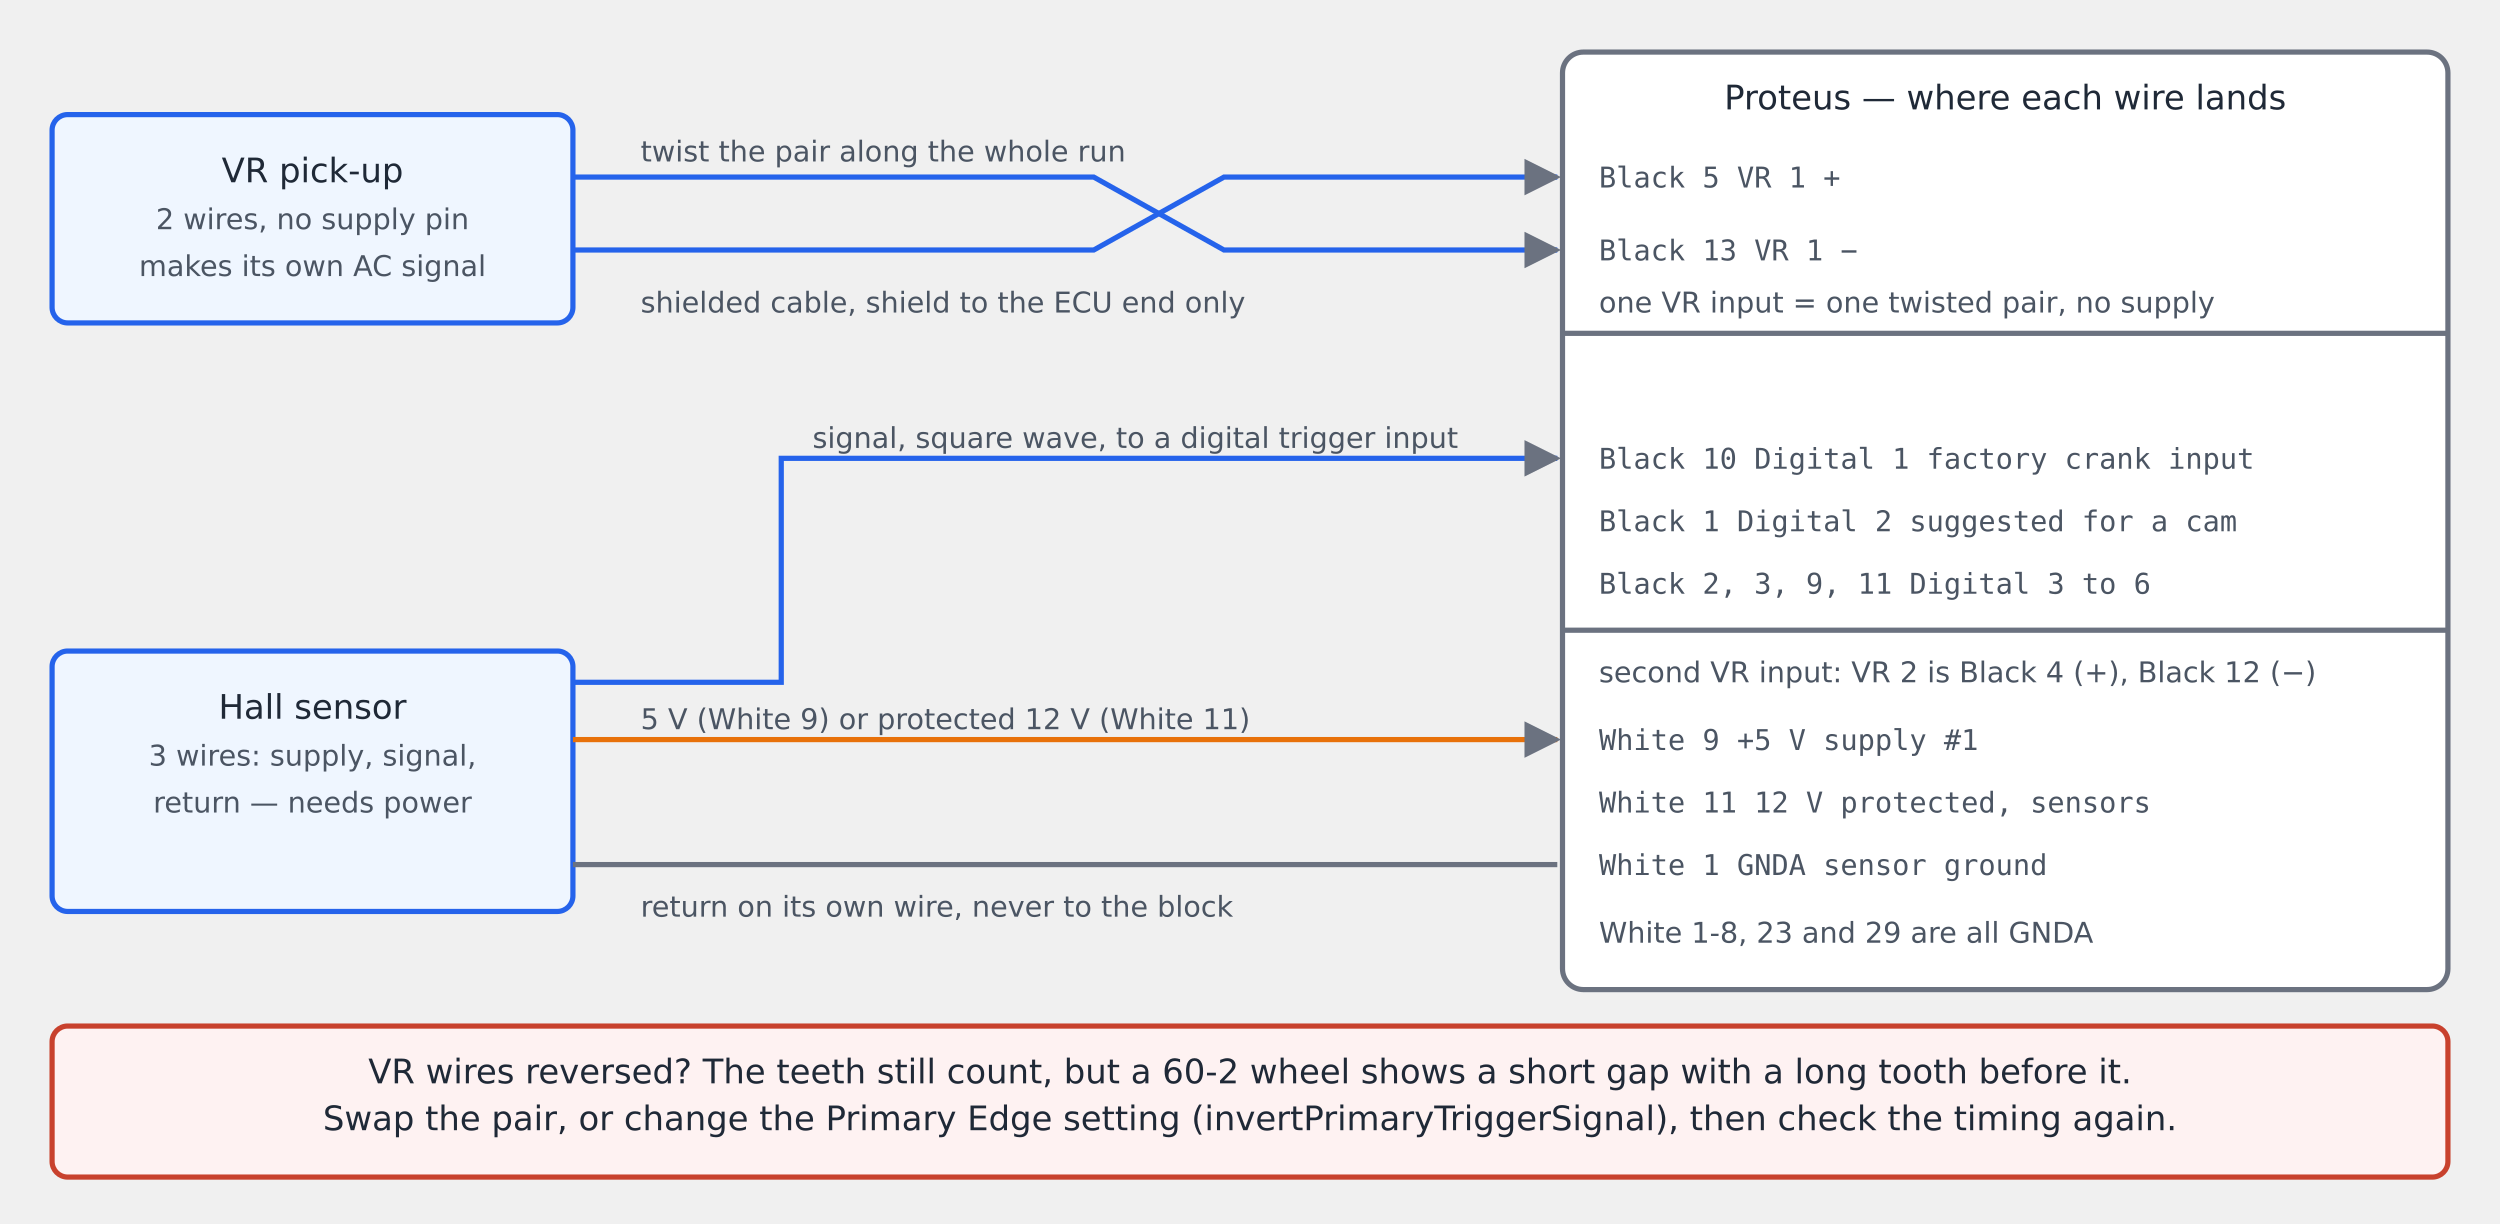
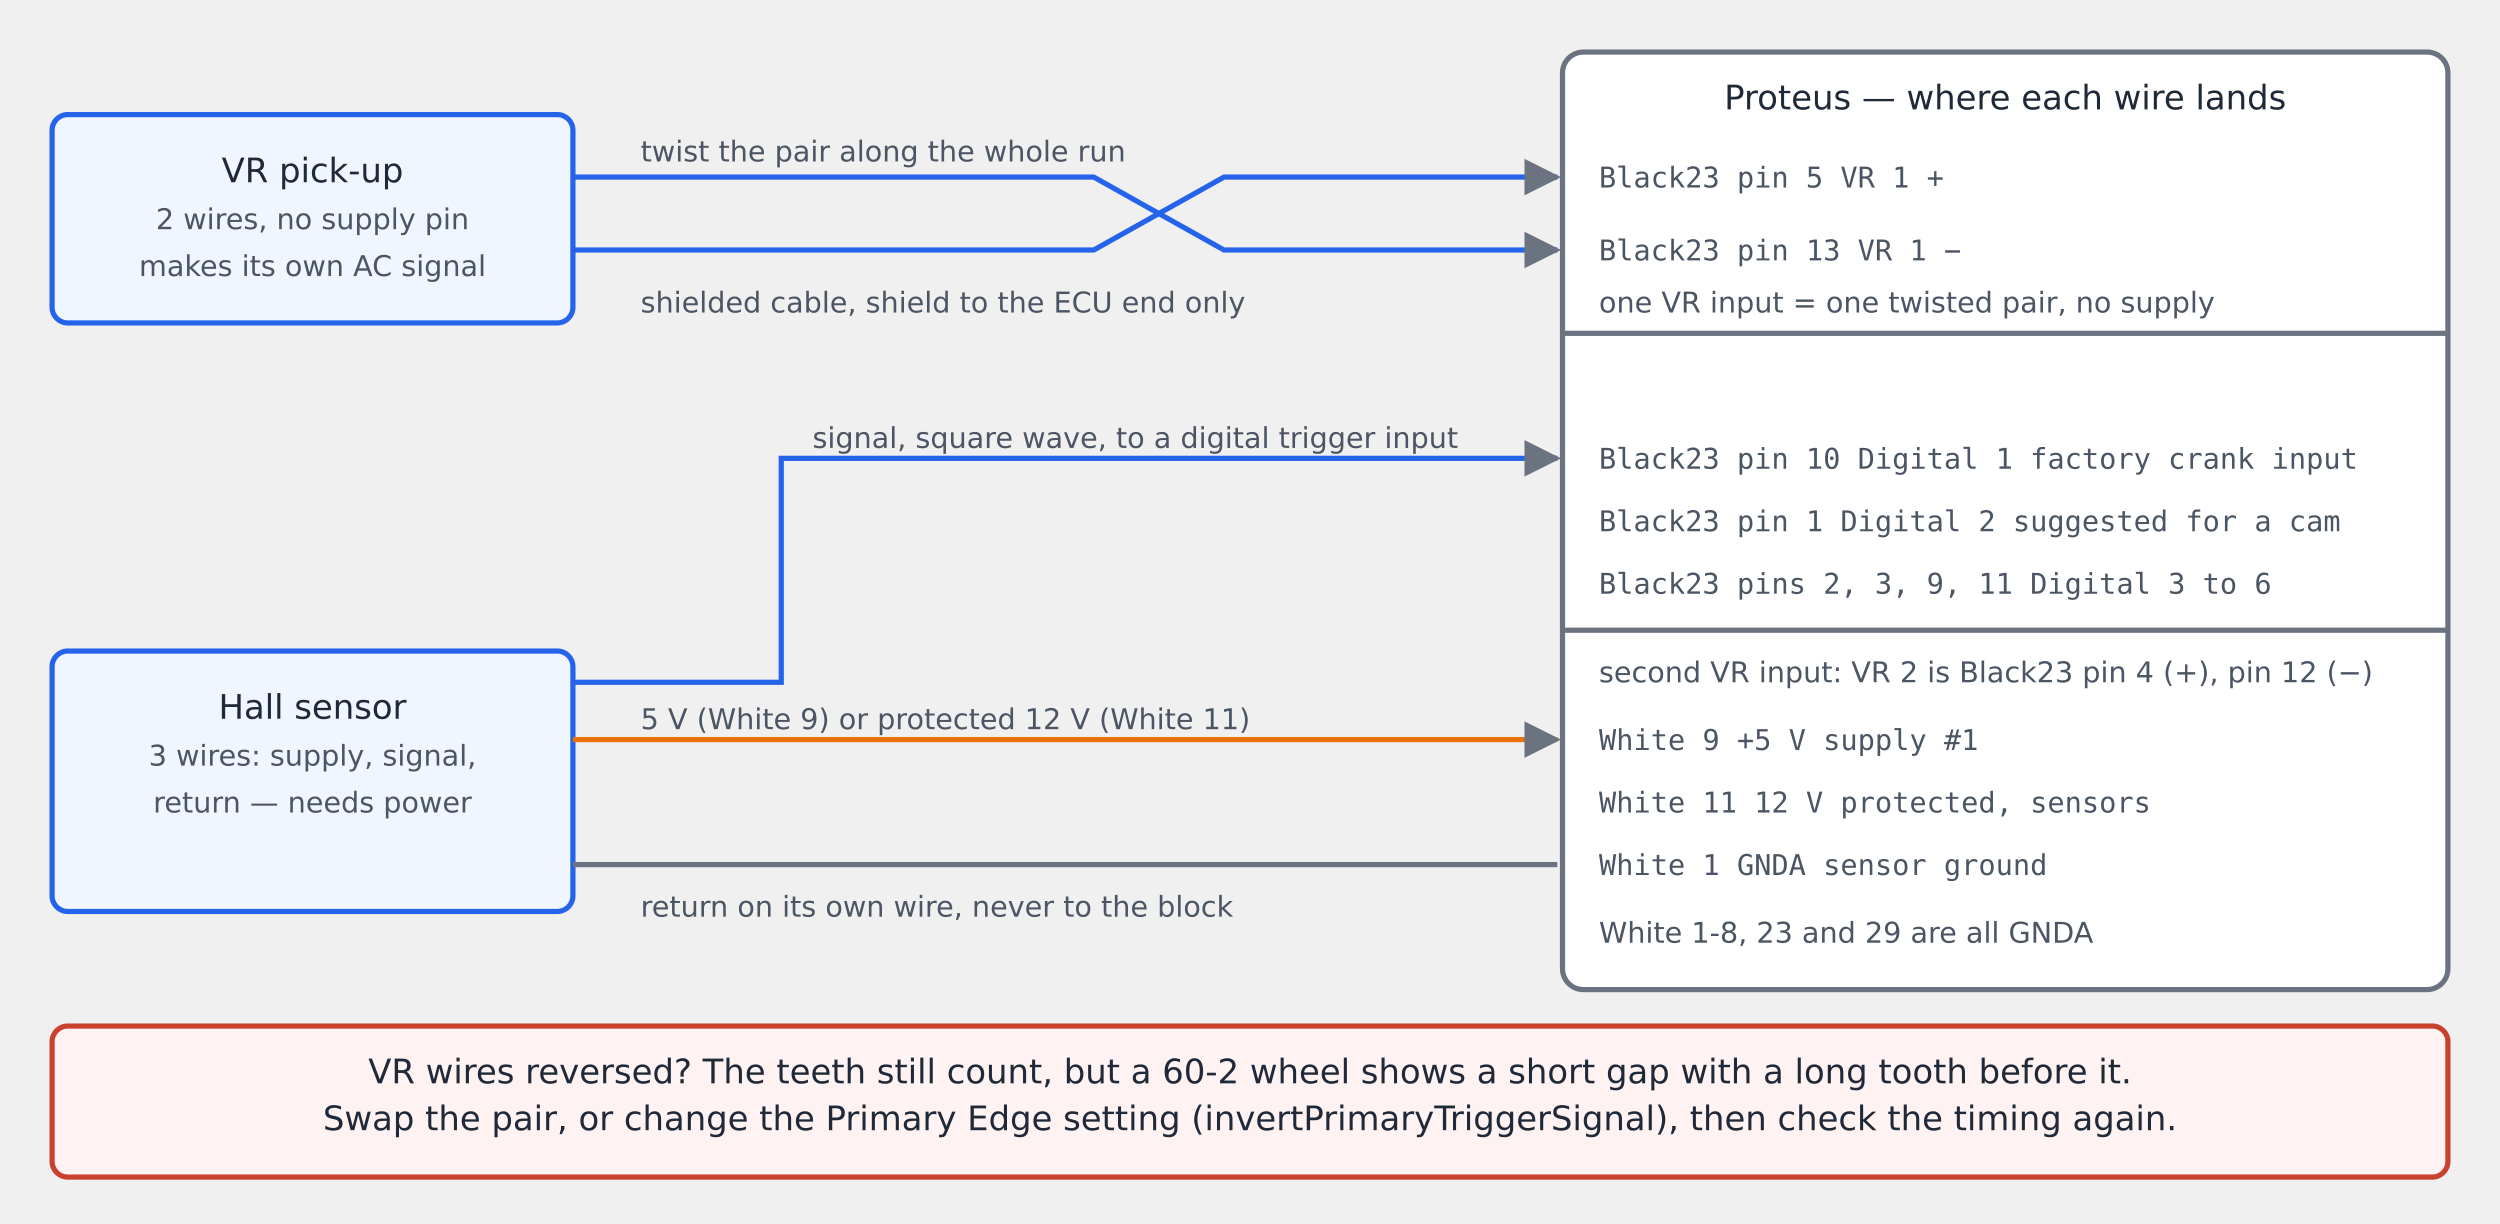
<svg xmlns="http://www.w3.org/2000/svg" viewBox="0 0 960 470" role="img" aria-labelledby="t d">
  <style>
    text { font-family: "DejaVu Sans", Arial, sans-serif; font-size: 13px; fill: #1f2937; }
    .small { font-size: 11px; fill: #4b5563; }
    .mono { font-family: "DejaVu Sans Mono", monospace; font-size: 11px; fill: #4b5563; }
    .box { fill: #ffffff; stroke: #6b7280; stroke-width: 2; }
    .ask { fill: #eff6ff; stroke: #2563eb; stroke-width: 2; }
    .drive { fill: #fff7ed; stroke: #e8710a; stroke-width: 2; }
    .loop { fill: #f0fdf4; stroke: #2e9d4f; stroke-width: 2; }
    .safe { fill: #fef2f2; stroke: #c8412d; stroke-width: 2; }
    .wire { stroke: #6b7280; stroke-width: 2; fill: none; }
    .wire-ask { stroke: #2563eb; stroke-width: 2; fill: none; }
    .wire-drive { stroke: #e8710a; stroke-width: 2; fill: none; }
    .wire-loop { stroke: #2e9d4f; stroke-width: 2; fill: none; }
    .wire-safe { stroke: #c8412d; stroke-width: 2; fill: none; stroke-dasharray: 6 4; }
    .arrow { fill: #6b7280; }
    @media (prefers-color-scheme: dark) {
      text { fill: #e5e7eb; } .small, .mono { fill: #9ca3af; }
      .box { fill: #1f2937; stroke: #9ca3af; } .ask { fill: #172554; } .drive { fill: #431407; }
      .loop { fill: #052e16; } .safe { fill: #450a0a; } .wire { stroke: #9ca3af; } .arrow { fill: #9ca3af; }
    }
  </style>
  <defs>
    <marker id="a" viewBox="0 0 10 10" refX="9" refY="5" markerWidth="7" markerHeight="7" orient="auto-start-reverse">
      <path d="M0,0 L10,5 L0,10 z" class="arrow" />
    </marker>
  </defs>
  <rect class="box" x="600" y="20" width="340" height="360" rx="8" />
  <text x="770" y="42" text-anchor="middle">Proteus — where each wire lands</text>
  <line class="wire" x1="600" y1="128" x2="940" y2="128" />
  <line class="wire" x1="600" y1="242" x2="940" y2="242" />
-   <text x="614" y="72" class="mono">Black 5   VR 1 +</text>
-   <text x="614" y="100" class="mono">Black 13  VR 1 −</text>
+   <text x="614" y="72" class="mono">Black23 pin 5   VR 1 +</text>
+   <text x="614" y="100" class="mono">Black23 pin 13  VR 1 −</text>
  <text x="614" y="120" class="small">one VR input = one twisted pair, no supply</text>
-   <text x="614" y="180" class="mono">Black 10  Digital 1  factory crank input</text>
-   <text x="614" y="204" class="mono">Black 1   Digital 2  suggested for a cam</text>
-   <text x="614" y="228" class="mono">Black 2, 3, 9, 11  Digital 3 to 6</text>
-   <text x="614" y="262" class="small">second VR input: VR 2 is Black 4 (+), Black 12 (−)</text>
+   <text x="614" y="180" class="mono">Black23 pin 10  Digital 1  factory crank input</text>
+   <text x="614" y="204" class="mono">Black23 pin 1   Digital 2  suggested for a cam</text>
+   <text x="614" y="228" class="mono">Black23 pins 2, 3, 9, 11  Digital 3 to 6</text>
+   <text x="614" y="262" class="small">second VR input: VR 2 is Black23 pin 4 (+), pin 12 (−)</text>
  <text x="614" y="288" class="mono">White 9   +5 V supply #1</text>
  <text x="614" y="312" class="mono">White 11  12 V protected, sensors</text>
  <text x="614" y="336" class="mono">White 1   GNDA sensor ground</text>
  <text x="614" y="362" class="small">White 1-8, 23 and 29 are all GNDA</text>
  <rect class="ask" x="20" y="44" width="200" height="80" rx="6" />
  <text x="120" y="70" text-anchor="middle">VR pick-up</text>
  <text x="120" y="88" text-anchor="middle" class="small">2 wires, no supply pin</text>
  <text x="120" y="106" text-anchor="middle" class="small">makes its own AC signal</text>
  <path class="wire-ask" d="M220,68 H420 L470,96 H598" marker-end="url(#a)" />
  <path class="wire-ask" d="M220,96 H420 L470,68 H598" marker-end="url(#a)" />
  <text x="246" y="62" class="small">twist the pair along the whole run</text>
  <text x="246" y="120" class="small">shielded cable, shield to the ECU end only</text>
  <rect class="ask" x="20" y="250" width="200" height="100" rx="6" />
  <text x="120" y="276" text-anchor="middle">Hall sensor</text>
  <text x="120" y="294" text-anchor="middle" class="small">3 wires: supply, signal,</text>
  <text x="120" y="312" text-anchor="middle" class="small">return — needs power</text>
  <path class="wire-ask" d="M220,262 H300 V176 H598" marker-end="url(#a)" />
  <text x="312" y="172" class="small">signal, square wave, to a digital trigger input</text>
  <path class="wire-drive" d="M220,284 H598" marker-end="url(#a)" />
  <text x="246" y="280" class="small">5 V (White 9) or protected 12 V (White 11)</text>
  <path class="wire" d="M220,332 H598" />
  <text x="246" y="352" class="small">return on its own wire, never to the block</text>
  <rect class="safe" x="20" y="394" width="920" height="58" rx="6" />
  <text x="480" y="416" text-anchor="middle">VR wires reversed? The teeth still count, but a 60-2 wheel shows a short gap with a long tooth before it.</text>
  <text x="480" y="434" text-anchor="middle">Swap the pair, or change the Primary Edge setting (invertPrimaryTriggerSignal), then check the timing again.</text>
</svg>
